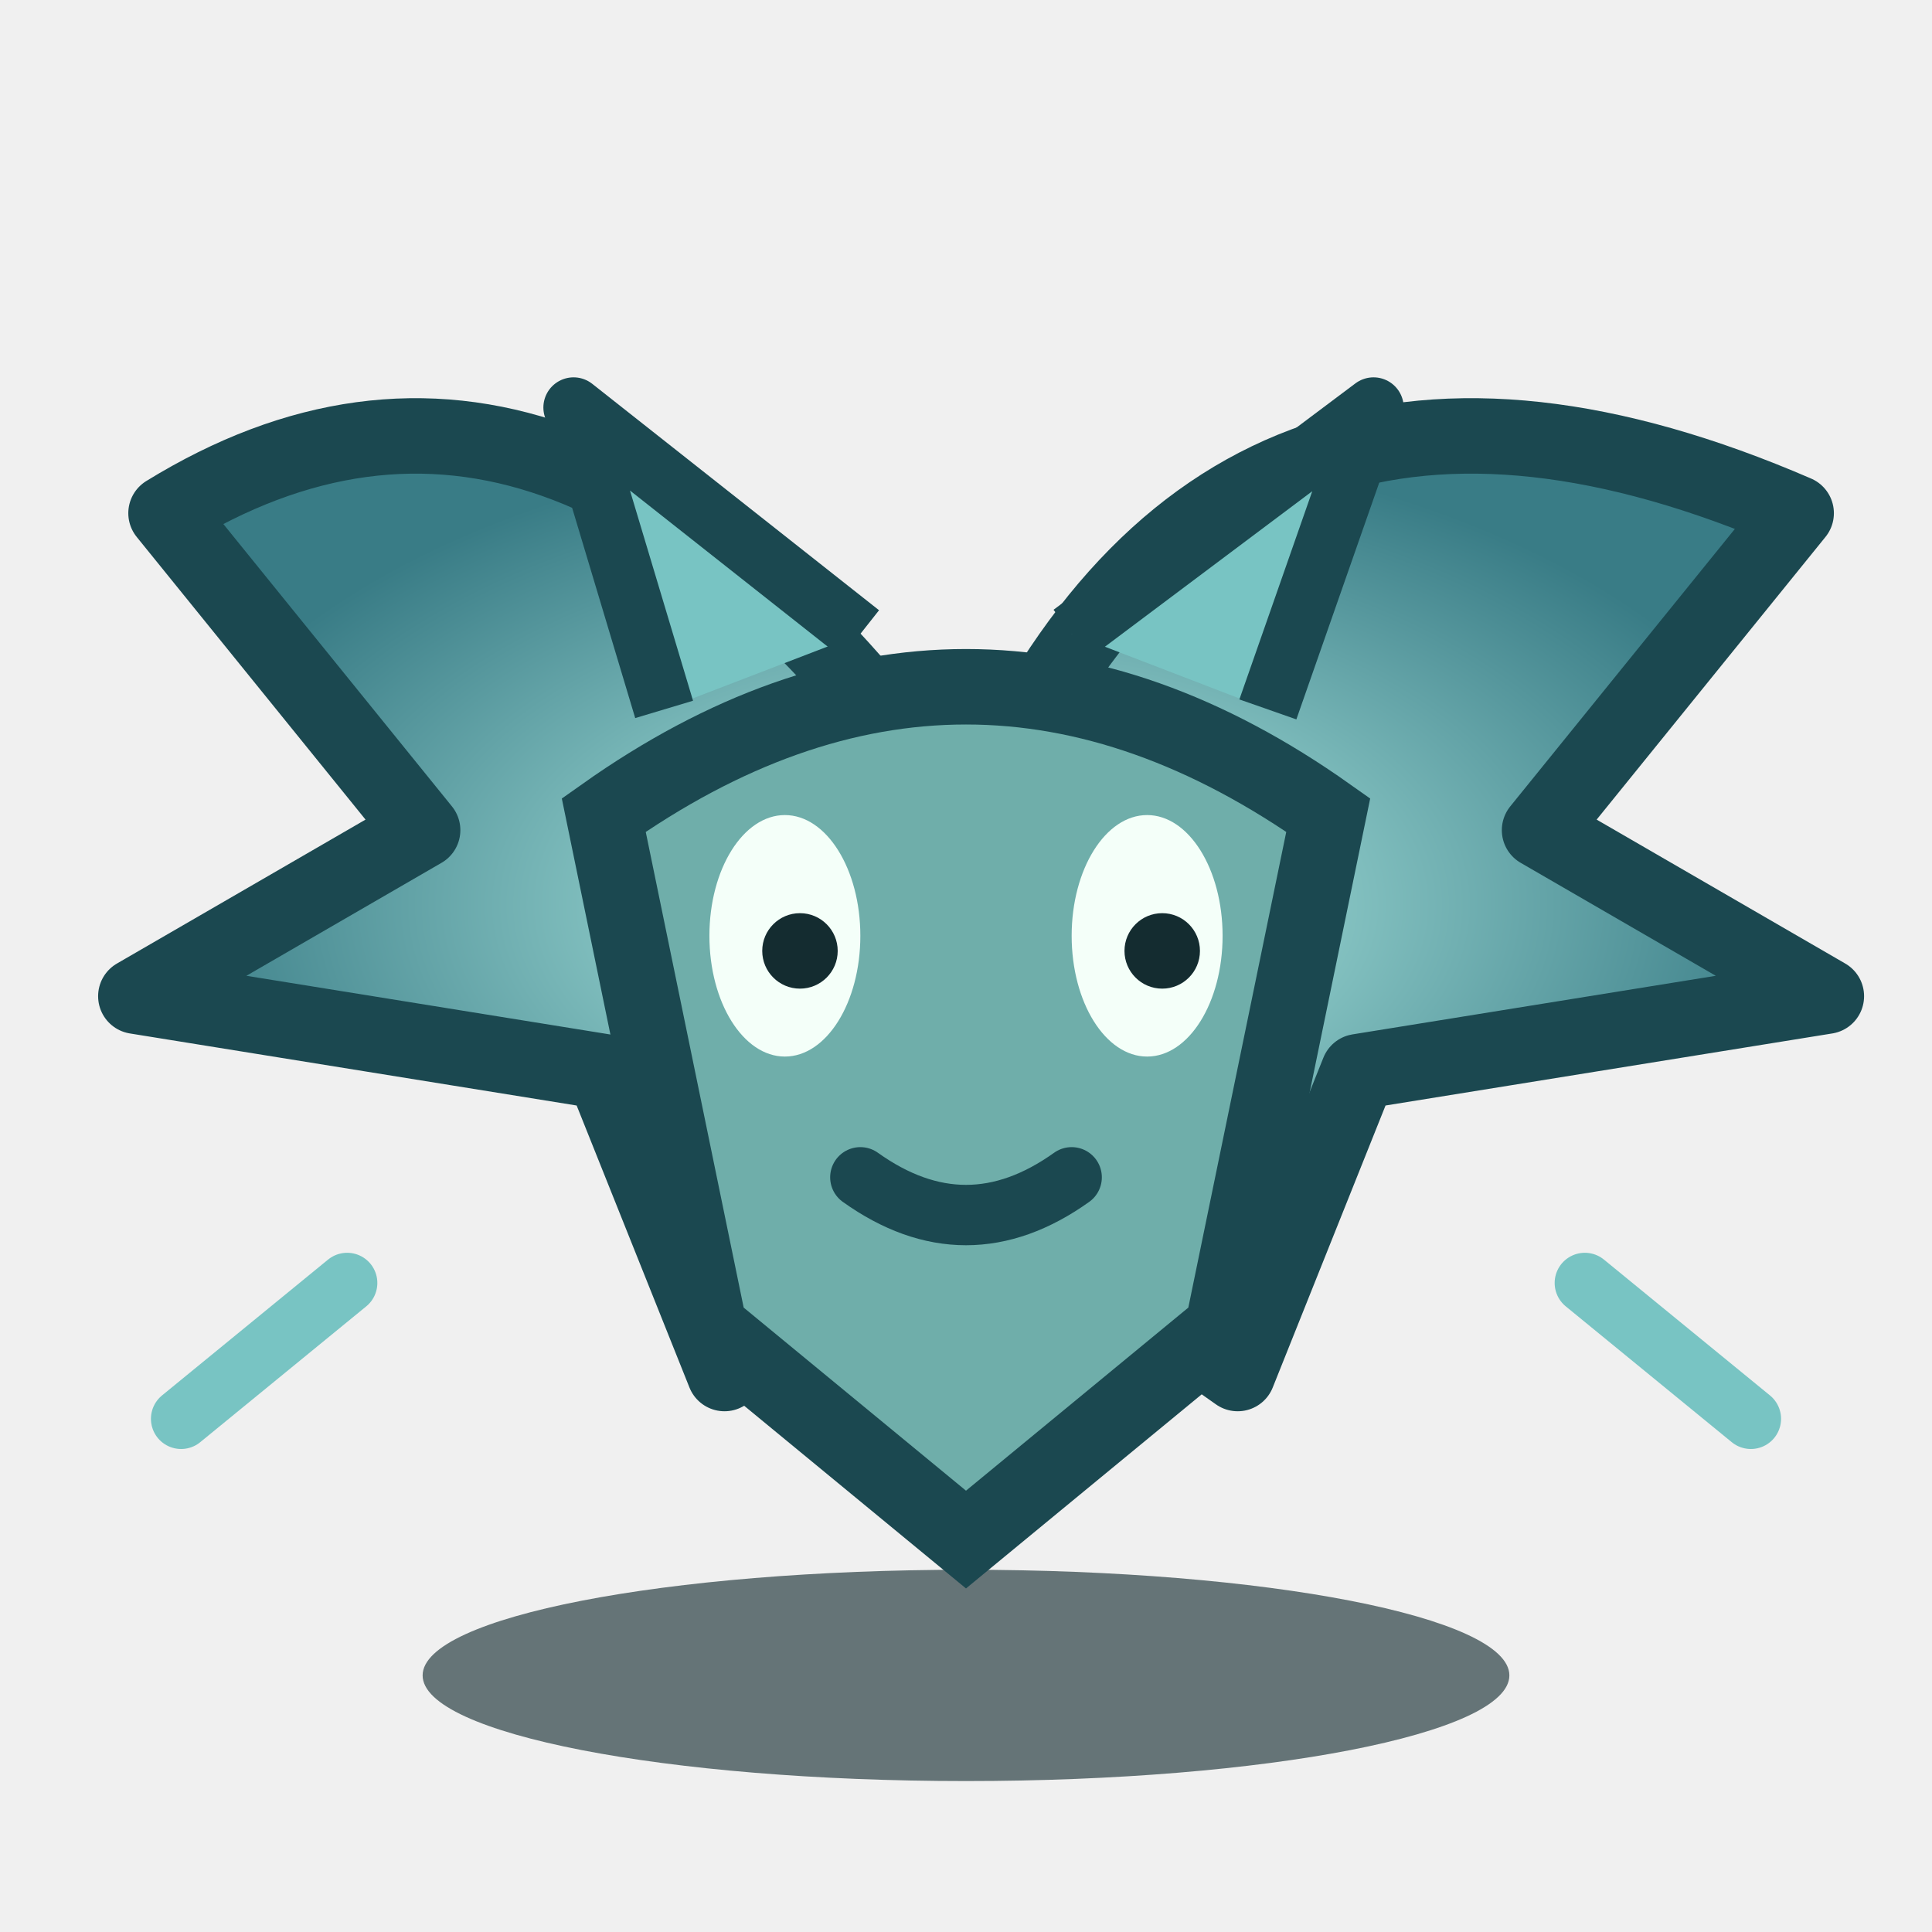
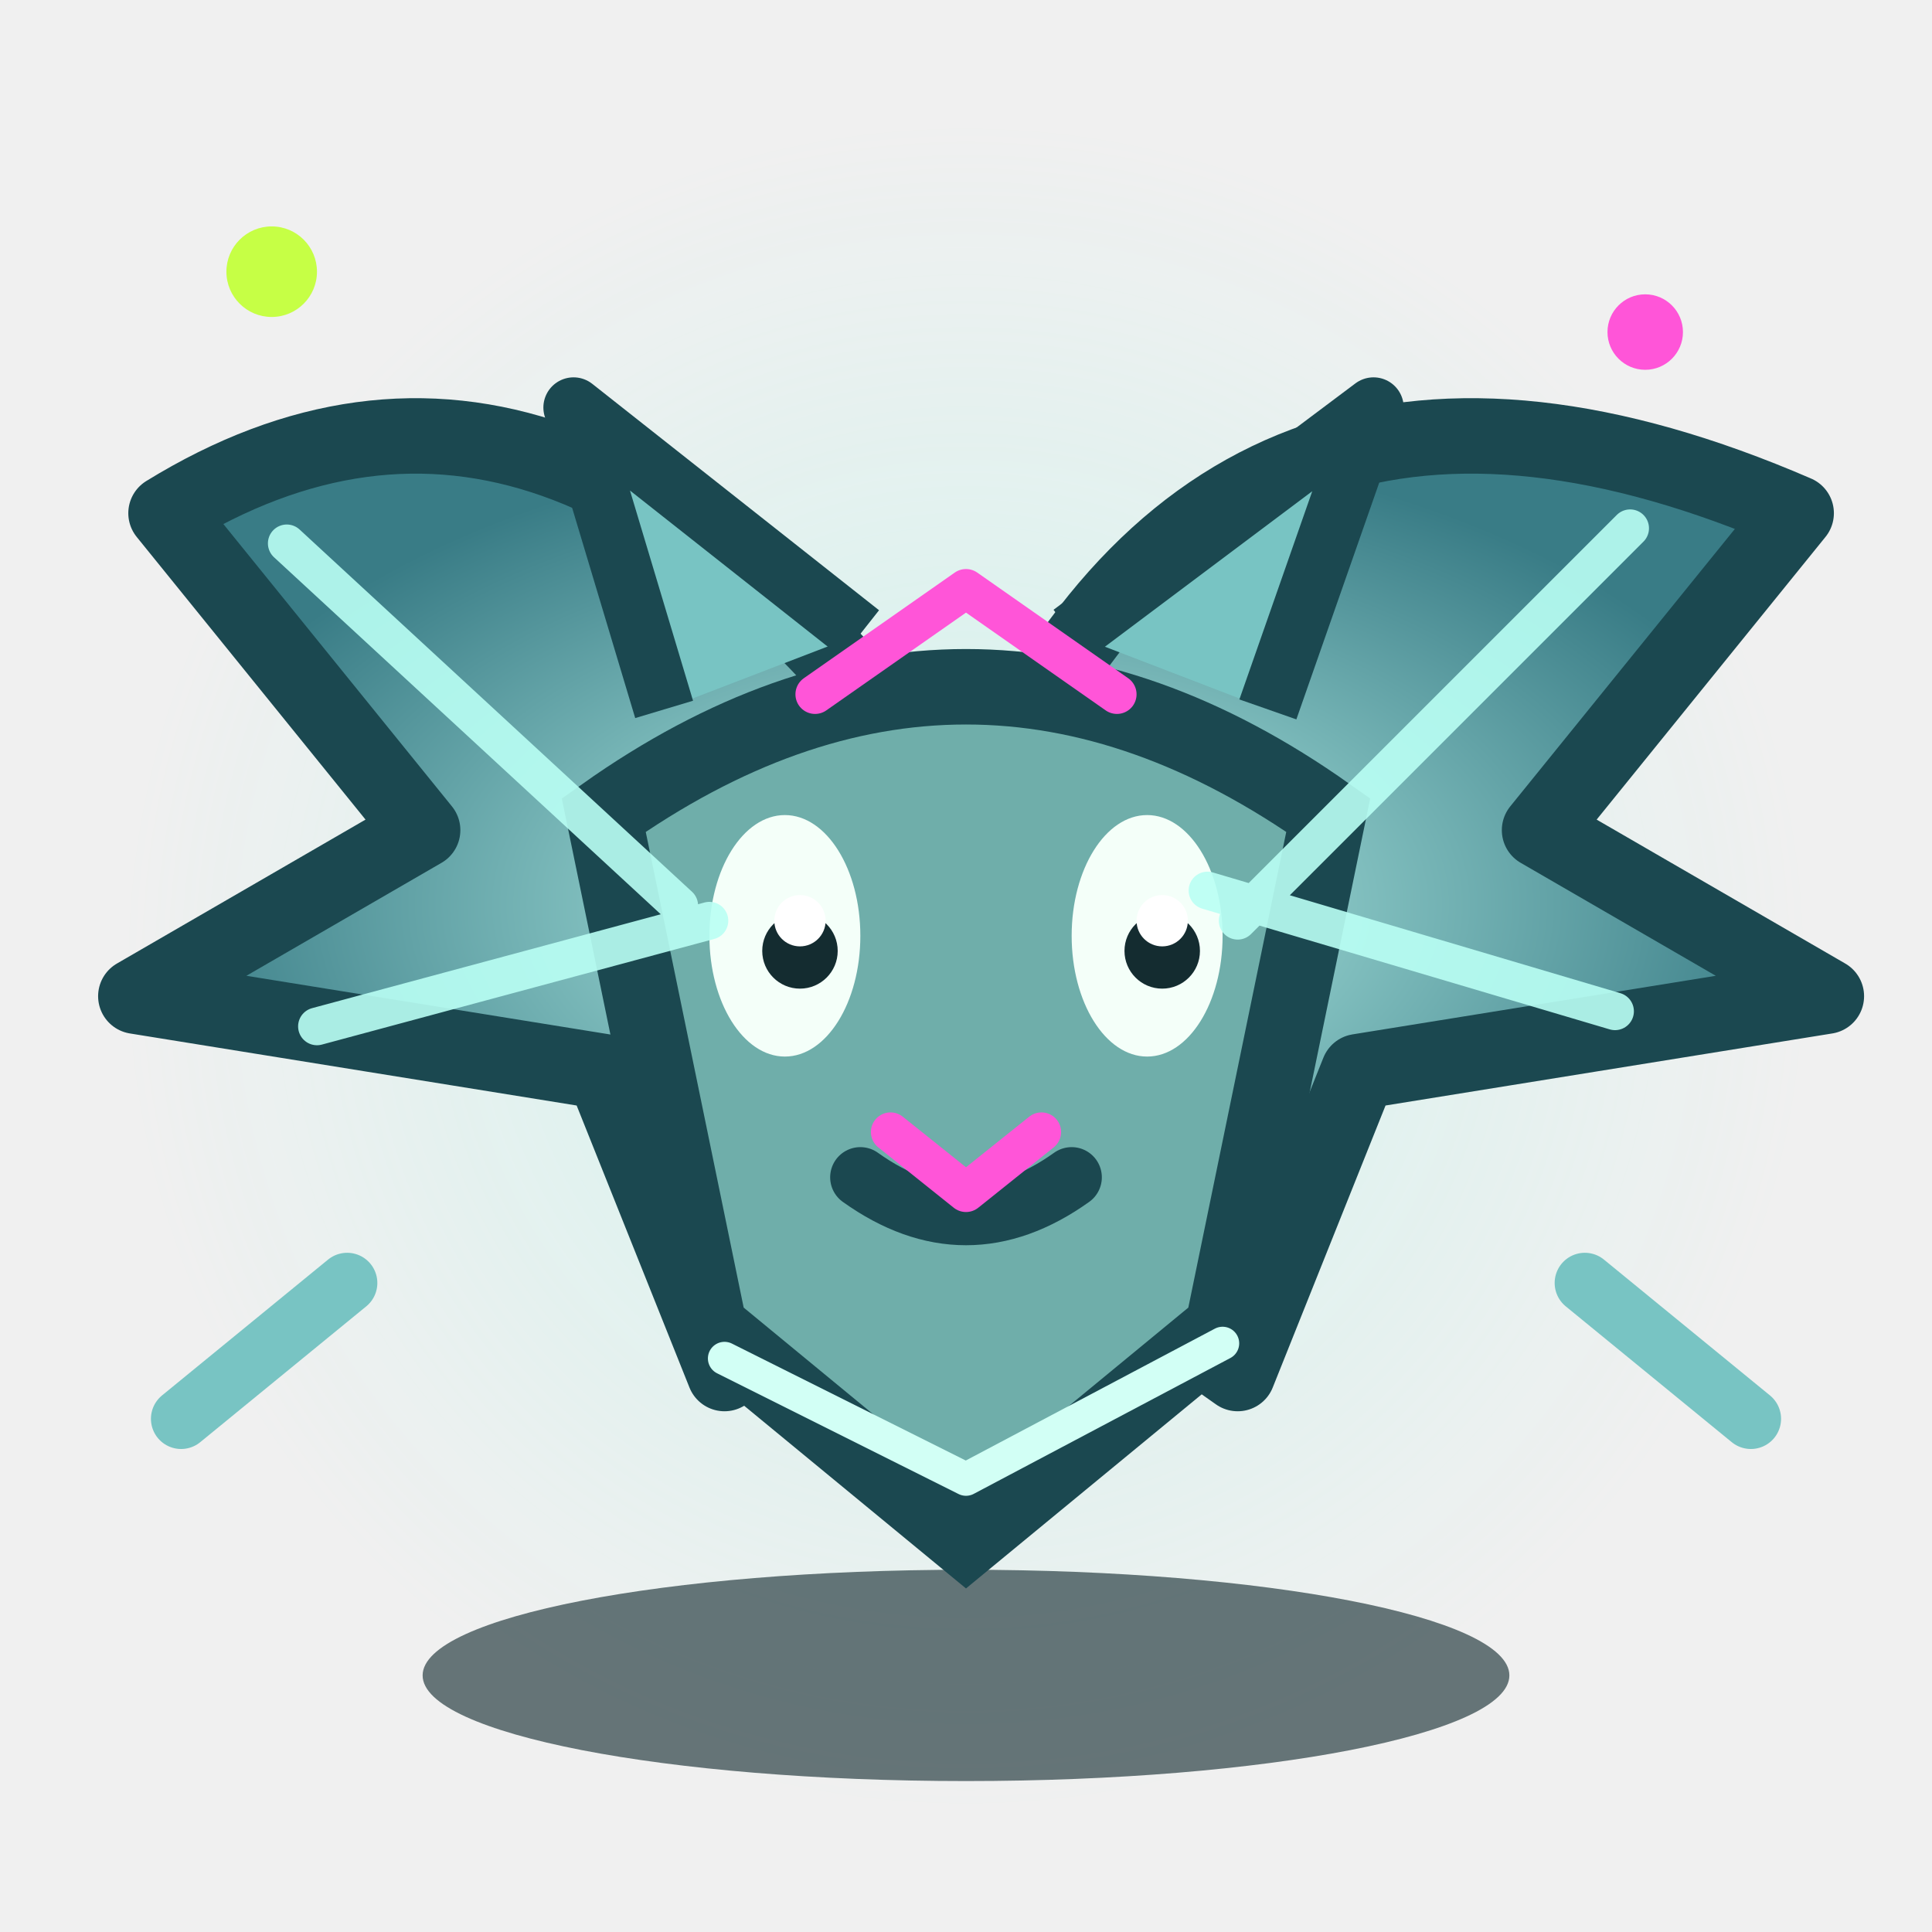
- <svg xmlns="http://www.w3.org/2000/svg" viewBox="0 0 128 128" role="img" aria-labelledby="title">
+ <svg xmlns="http://www.w3.org/2000/svg" viewBox="0 0 128 128" role="img" aria-labelledby="title desc">
  <defs>
    <radialGradient id="wing">
      <stop stop-color="#baf4eb" />
      <stop offset="1" stop-color="#397c86" />
    </radialGradient>
+     <radialGradient id="aura">
+       <stop stop-color="#79ffe7" stop-opacity=".25" />
+       <stop offset="1" stop-color="#79ffe7" stop-opacity="0" />
+     </radialGradient>
  </defs>
+   <circle cx="64" cy="64" r="56" fill="url(#aura)" />
  <ellipse cx="64" cy="111" rx="36" ry="7" fill="#092126" opacity=".6" />
  <path d="M62 52Q37 18 11 34l17 21-19 11 31 5 8 20 17-12 17 12 8-20 31-5-19-11 17-21Q82 18 66 52Z" fill="url(#wing)" stroke="#1b4850" stroke-width="5" stroke-linejoin="round" />
  <path d="M44 47 38 27l19 15m27 5 7-20-20 15" fill="#78c4c3" stroke="#1b4850" stroke-width="4" stroke-linejoin="round" />
  <path d="M40 54Q64 37 88 54l-7 34-17 14-17-14Z" fill="#6faeaa" stroke="#1b4850" stroke-width="5" />
  <ellipse cx="52" cy="62" rx="5" ry="8" fill="#f4fff9" />
  <ellipse cx="76" cy="62" rx="5" ry="8" fill="#f4fff9" />
  <circle cx="53" cy="63" r="2.5" fill="#142c30" />
  <circle cx="77" cy="63" r="2.5" fill="#142c30" />
  <path d="M57 78q7 5 14 0" fill="none" stroke="#1b4850" stroke-width="4" stroke-linecap="round" />
  <path d="M23 85 12 94m93-9 11 9" stroke="#78c4c3" stroke-width="4" stroke-linecap="round" />
+   <g id="remaster-details" fill="none" stroke-linejoin="round" stroke-linecap="round">
+     <path d="M19 36 45 60m-24 8 26-7m61-26-26 26m25 6-27-8" fill="none" stroke="#b9fff4" stroke-width="2.5" opacity=".9" />
+     <path d="M54 46 64 39l10 7m-15 29 5 4 5-4" stroke="#ff55d8" stroke-width="2.6" fill="none" />
+     <path d="m48 90 16 8 17-9" fill="none" stroke="#d2fff5" stroke-width="2.2" />
+     <circle cx="53" cy="61" r="1.7" fill="#fff" />
+     <circle cx="77" cy="61" r="1.7" fill="#fff" />
+     <circle cx="18" cy="18" r="3" fill="#c6ff45" />
+     <circle cx="109" cy="22" r="2.5" fill="#ff55d8" />
+   </g>
</svg>
